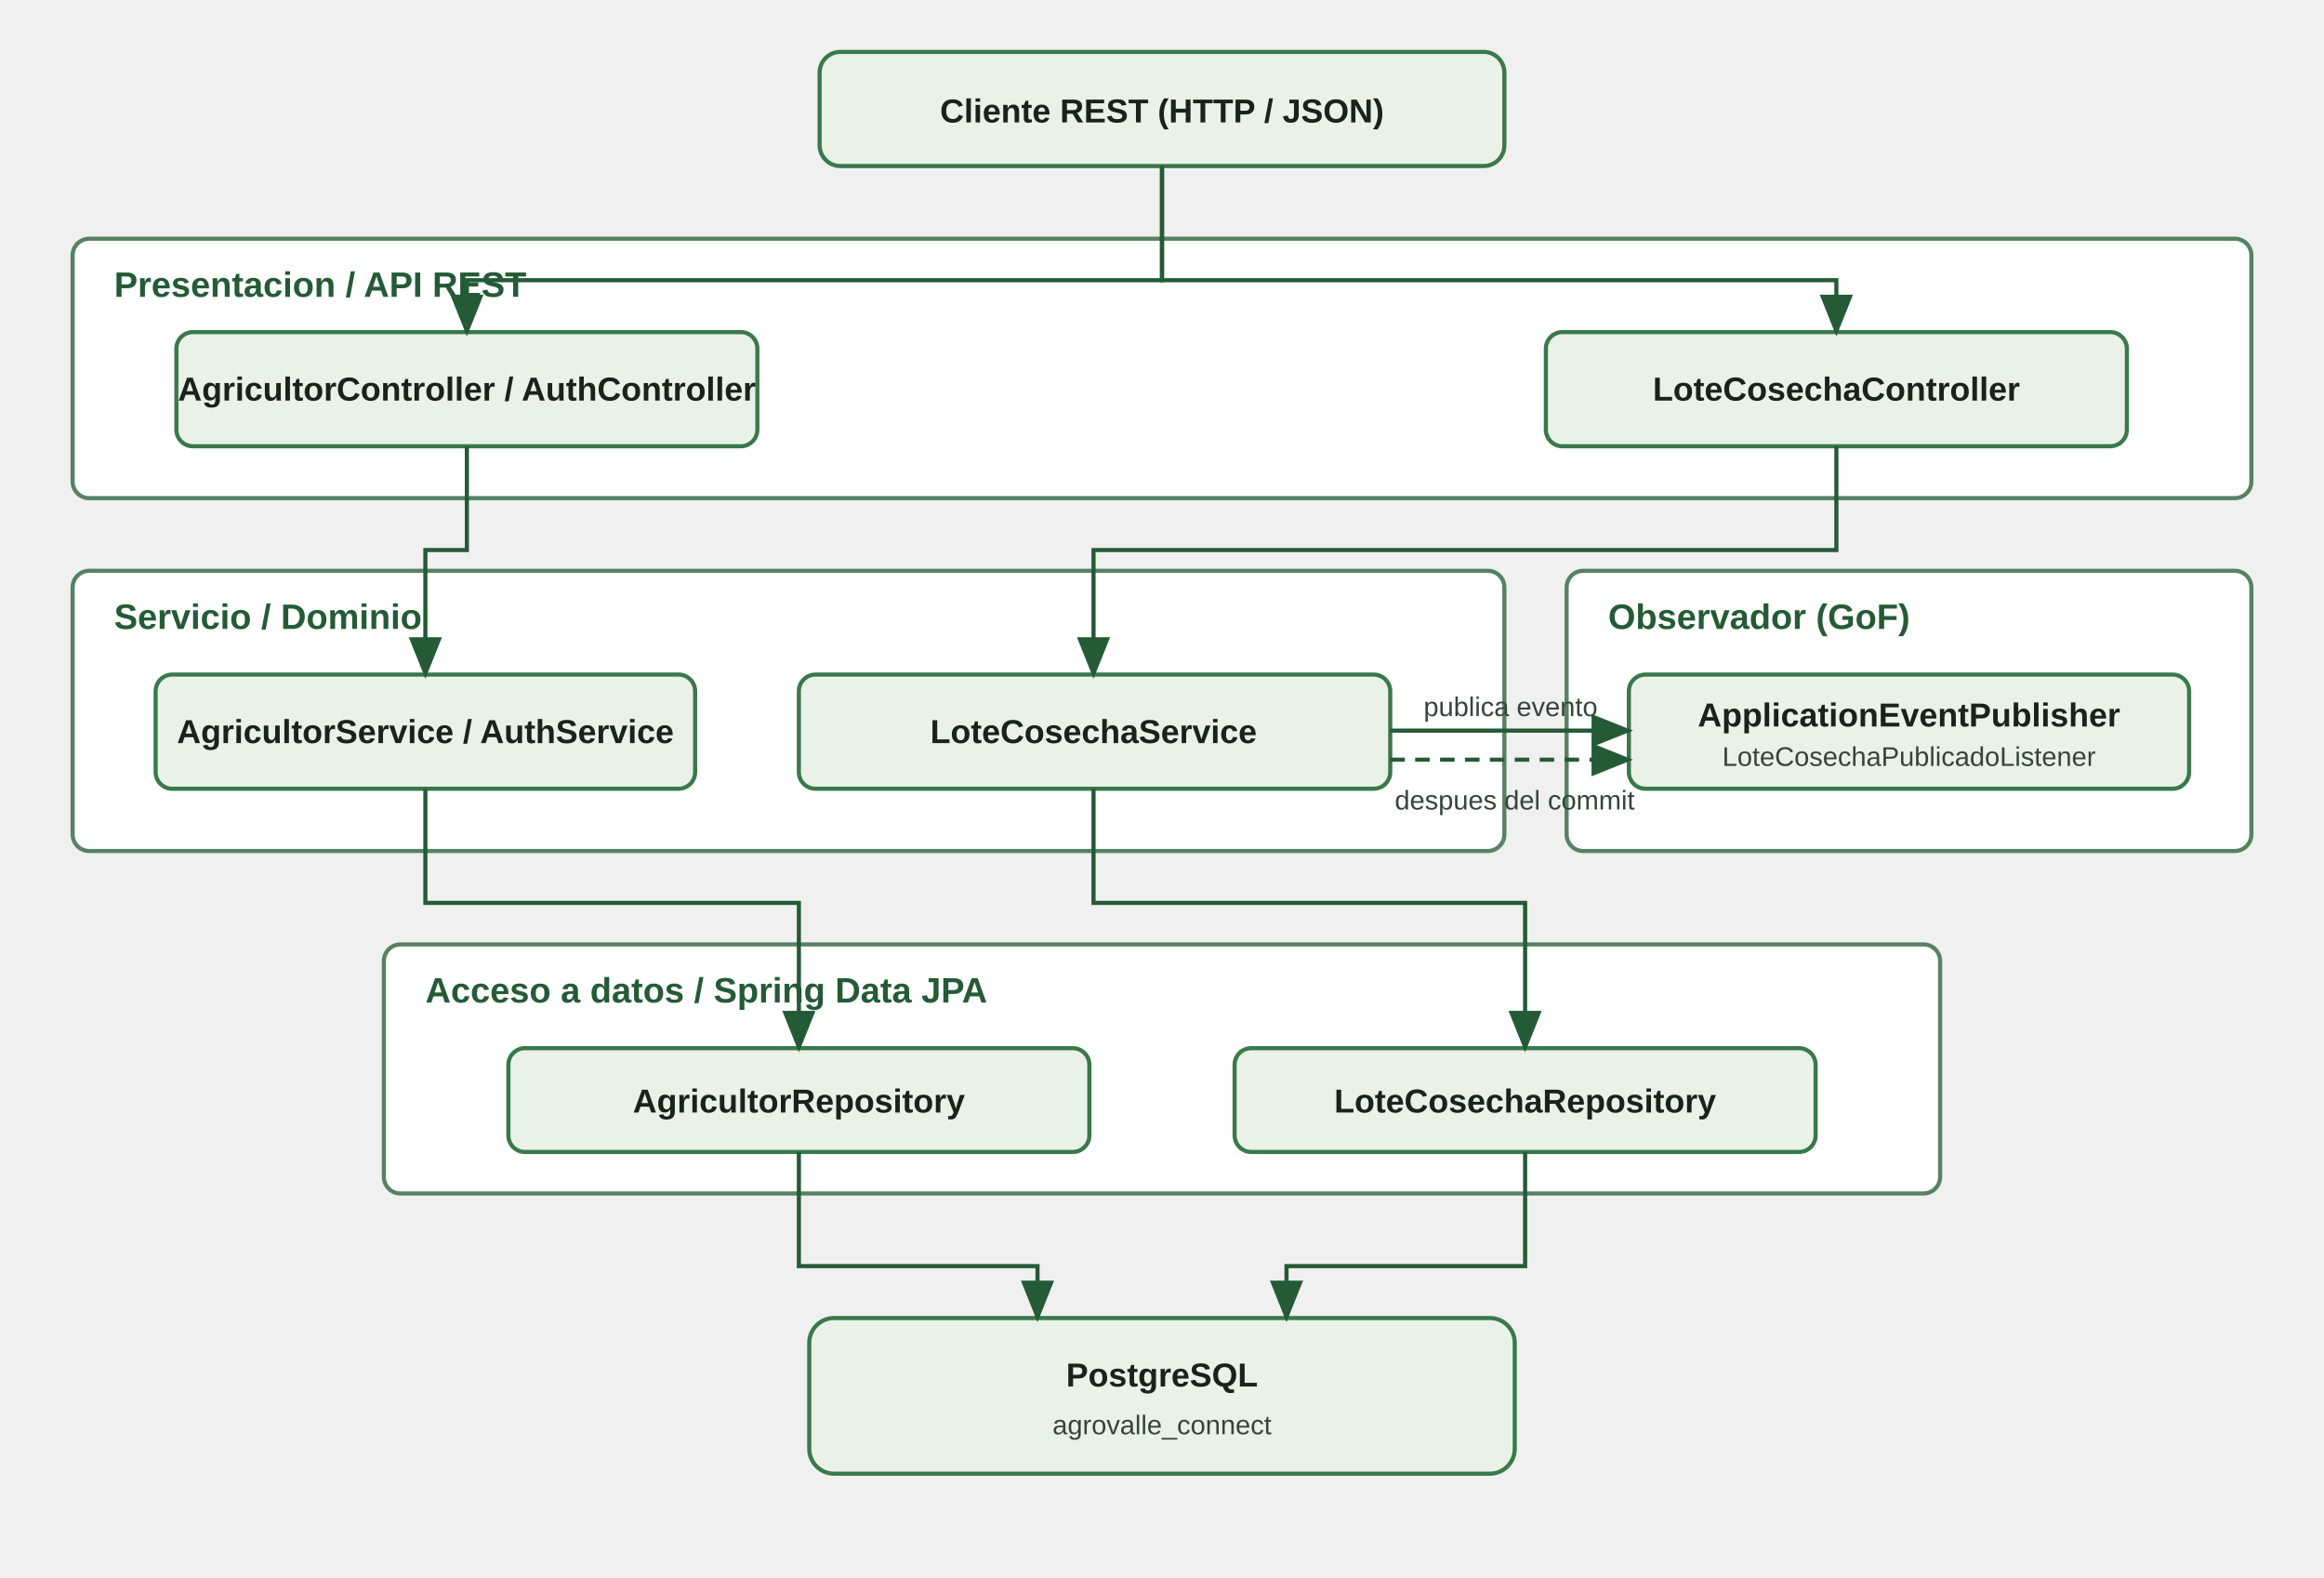
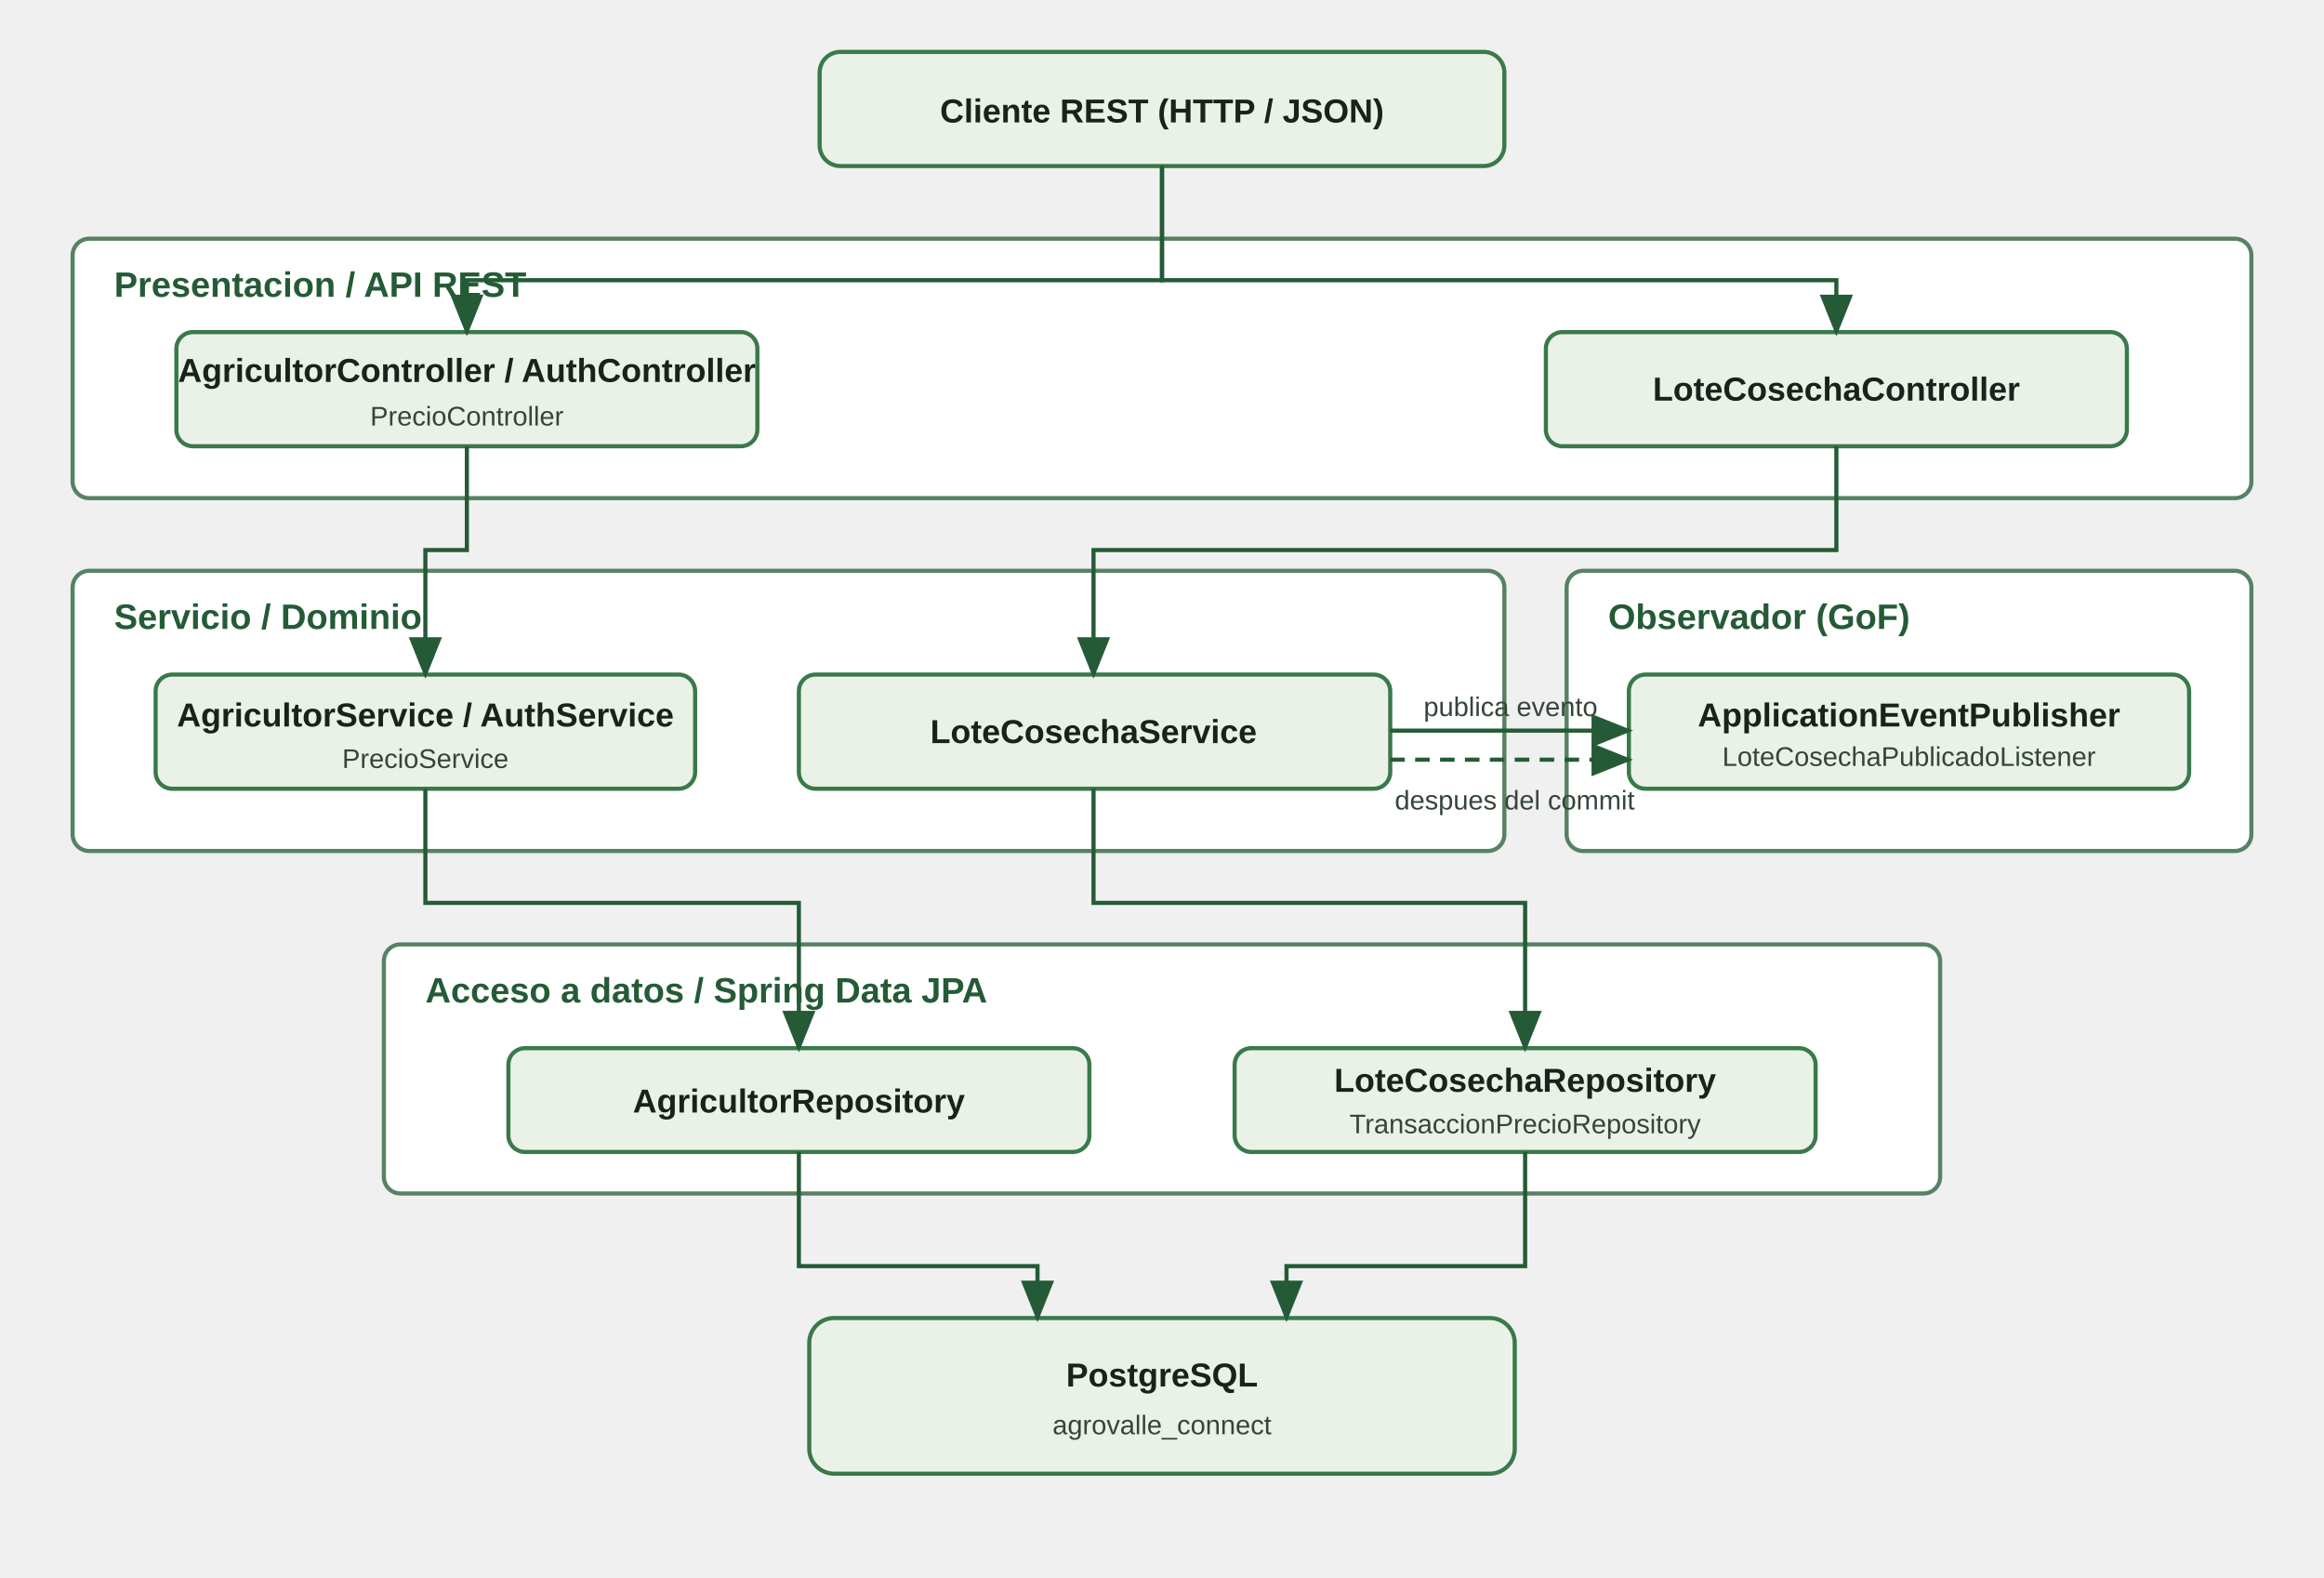
<svg xmlns="http://www.w3.org/2000/svg" width="1120" height="760" viewBox="0 0 1120 760">
  <defs>
    <marker id="arrow" markerWidth="10" markerHeight="8" refX="9" refY="4" orient="auto">
      <path d="M0,0 L10,4 L0,8 z" fill="#245b36" />
    </marker>
    <style>
      .group { fill: #fff; stroke: #568263; stroke-width: 2; }
      .node { fill: #eaf2e8; stroke: #39794a; stroke-width: 2; }
      .title { fill: #245b36; font: bold 17px Arial, sans-serif; }
      .label { fill: #18231b; font: bold 16px Arial, sans-serif; }
      .small { fill: #36453a; font: 13px Arial, sans-serif; }
      .edge { fill: none; stroke: #245b36; stroke-width: 2; marker-end: url(#arrow); }
      .event { fill: none; stroke: #245b36; stroke-width: 2; stroke-dasharray: 7 5; marker-end: url(#arrow); }
    </style>
  </defs>
  <rect class="node" x="395" y="25" width="330" height="55" rx="10" />
  <text class="label" x="560" y="59" text-anchor="middle">Cliente REST (HTTP / JSON)</text>
  <rect class="group" x="35" y="115" width="1050" height="125" rx="8" />
  <text class="title" x="55" y="143">Presentacion / API REST</text>
  <rect class="node" x="85" y="160" width="280" height="55" rx="8" />
-   <text class="label" x="225" y="193" text-anchor="middle">AgricultorController / AuthController</text>
+   <text class="label" x="225" y="184" text-anchor="middle">AgricultorController / AuthController</text>
+   <text class="small" x="225" y="205" text-anchor="middle">PrecioController</text>
  <rect class="node" x="745" y="160" width="280" height="55" rx="8" />
  <text class="label" x="885" y="193" text-anchor="middle">LoteCosechaController</text>
  <rect class="group" x="35" y="275" width="690" height="135" rx="8" />
  <text class="title" x="55" y="303">Servicio / Dominio</text>
  <rect class="node" x="75" y="325" width="260" height="55" rx="8" />
-   <text class="label" x="205" y="358" text-anchor="middle">AgricultorService / AuthService</text>
+   <text class="label" x="205" y="350" text-anchor="middle">AgricultorService / AuthService</text>
+   <text class="small" x="205" y="370" text-anchor="middle">PrecioService</text>
  <rect class="node" x="385" y="325" width="285" height="55" rx="8" />
  <text class="label" x="527" y="358" text-anchor="middle">LoteCosechaService</text>
  <rect class="group" x="755" y="275" width="330" height="135" rx="8" />
  <text class="title" x="775" y="303">Observador (GoF)</text>
  <rect class="node" x="785" y="325" width="270" height="55" rx="8" />
  <text class="label" x="920" y="350" text-anchor="middle">ApplicationEventPublisher</text>
  <text class="small" x="920" y="369" text-anchor="middle">LoteCosechaPublicadoListener</text>
  <rect class="group" x="185" y="455" width="750" height="120" rx="8" />
  <text class="title" x="205" y="483">Acceso a datos / Spring Data JPA</text>
  <rect class="node" x="245" y="505" width="280" height="50" rx="8" />
  <text class="label" x="385" y="536" text-anchor="middle">AgricultorRepository</text>
  <rect class="node" x="595" y="505" width="280" height="50" rx="8" />
-   <text class="label" x="735" y="536" text-anchor="middle">LoteCosechaRepository</text>
+   <text class="label" x="735" y="526" text-anchor="middle">LoteCosechaRepository</text>
+   <text class="small" x="735" y="546" text-anchor="middle">TransaccionPrecioRepository</text>
  <rect class="node" x="390" y="635" width="340" height="75" rx="12" />
  <text class="label" x="560" y="668" text-anchor="middle">PostgreSQL</text>
  <text class="small" x="560" y="691" text-anchor="middle">agrovalle_connect</text>
  <path class="edge" d="M560 80 V135 H225 V160" />
  <path class="edge" d="M560 80 V135 H885 V160" />
  <path class="edge" d="M225 215 V265 H205 V325" />
  <path class="edge" d="M885 215 V265 H527 V325" />
  <path class="edge" d="M670 352 H785" />
  <path class="event" d="M670 366 H785" />
  <text class="small" x="728" y="345" text-anchor="middle">publica evento</text>
  <text class="small" x="730" y="390" text-anchor="middle">despues del commit</text>
  <path class="edge" d="M205 380 V435 H385 V505" />
  <path class="edge" d="M527 380 V435 H735 V505" />
  <path class="edge" d="M385 555 V610 H500 V635" />
  <path class="edge" d="M735 555 V610 H620 V635" />
</svg>
